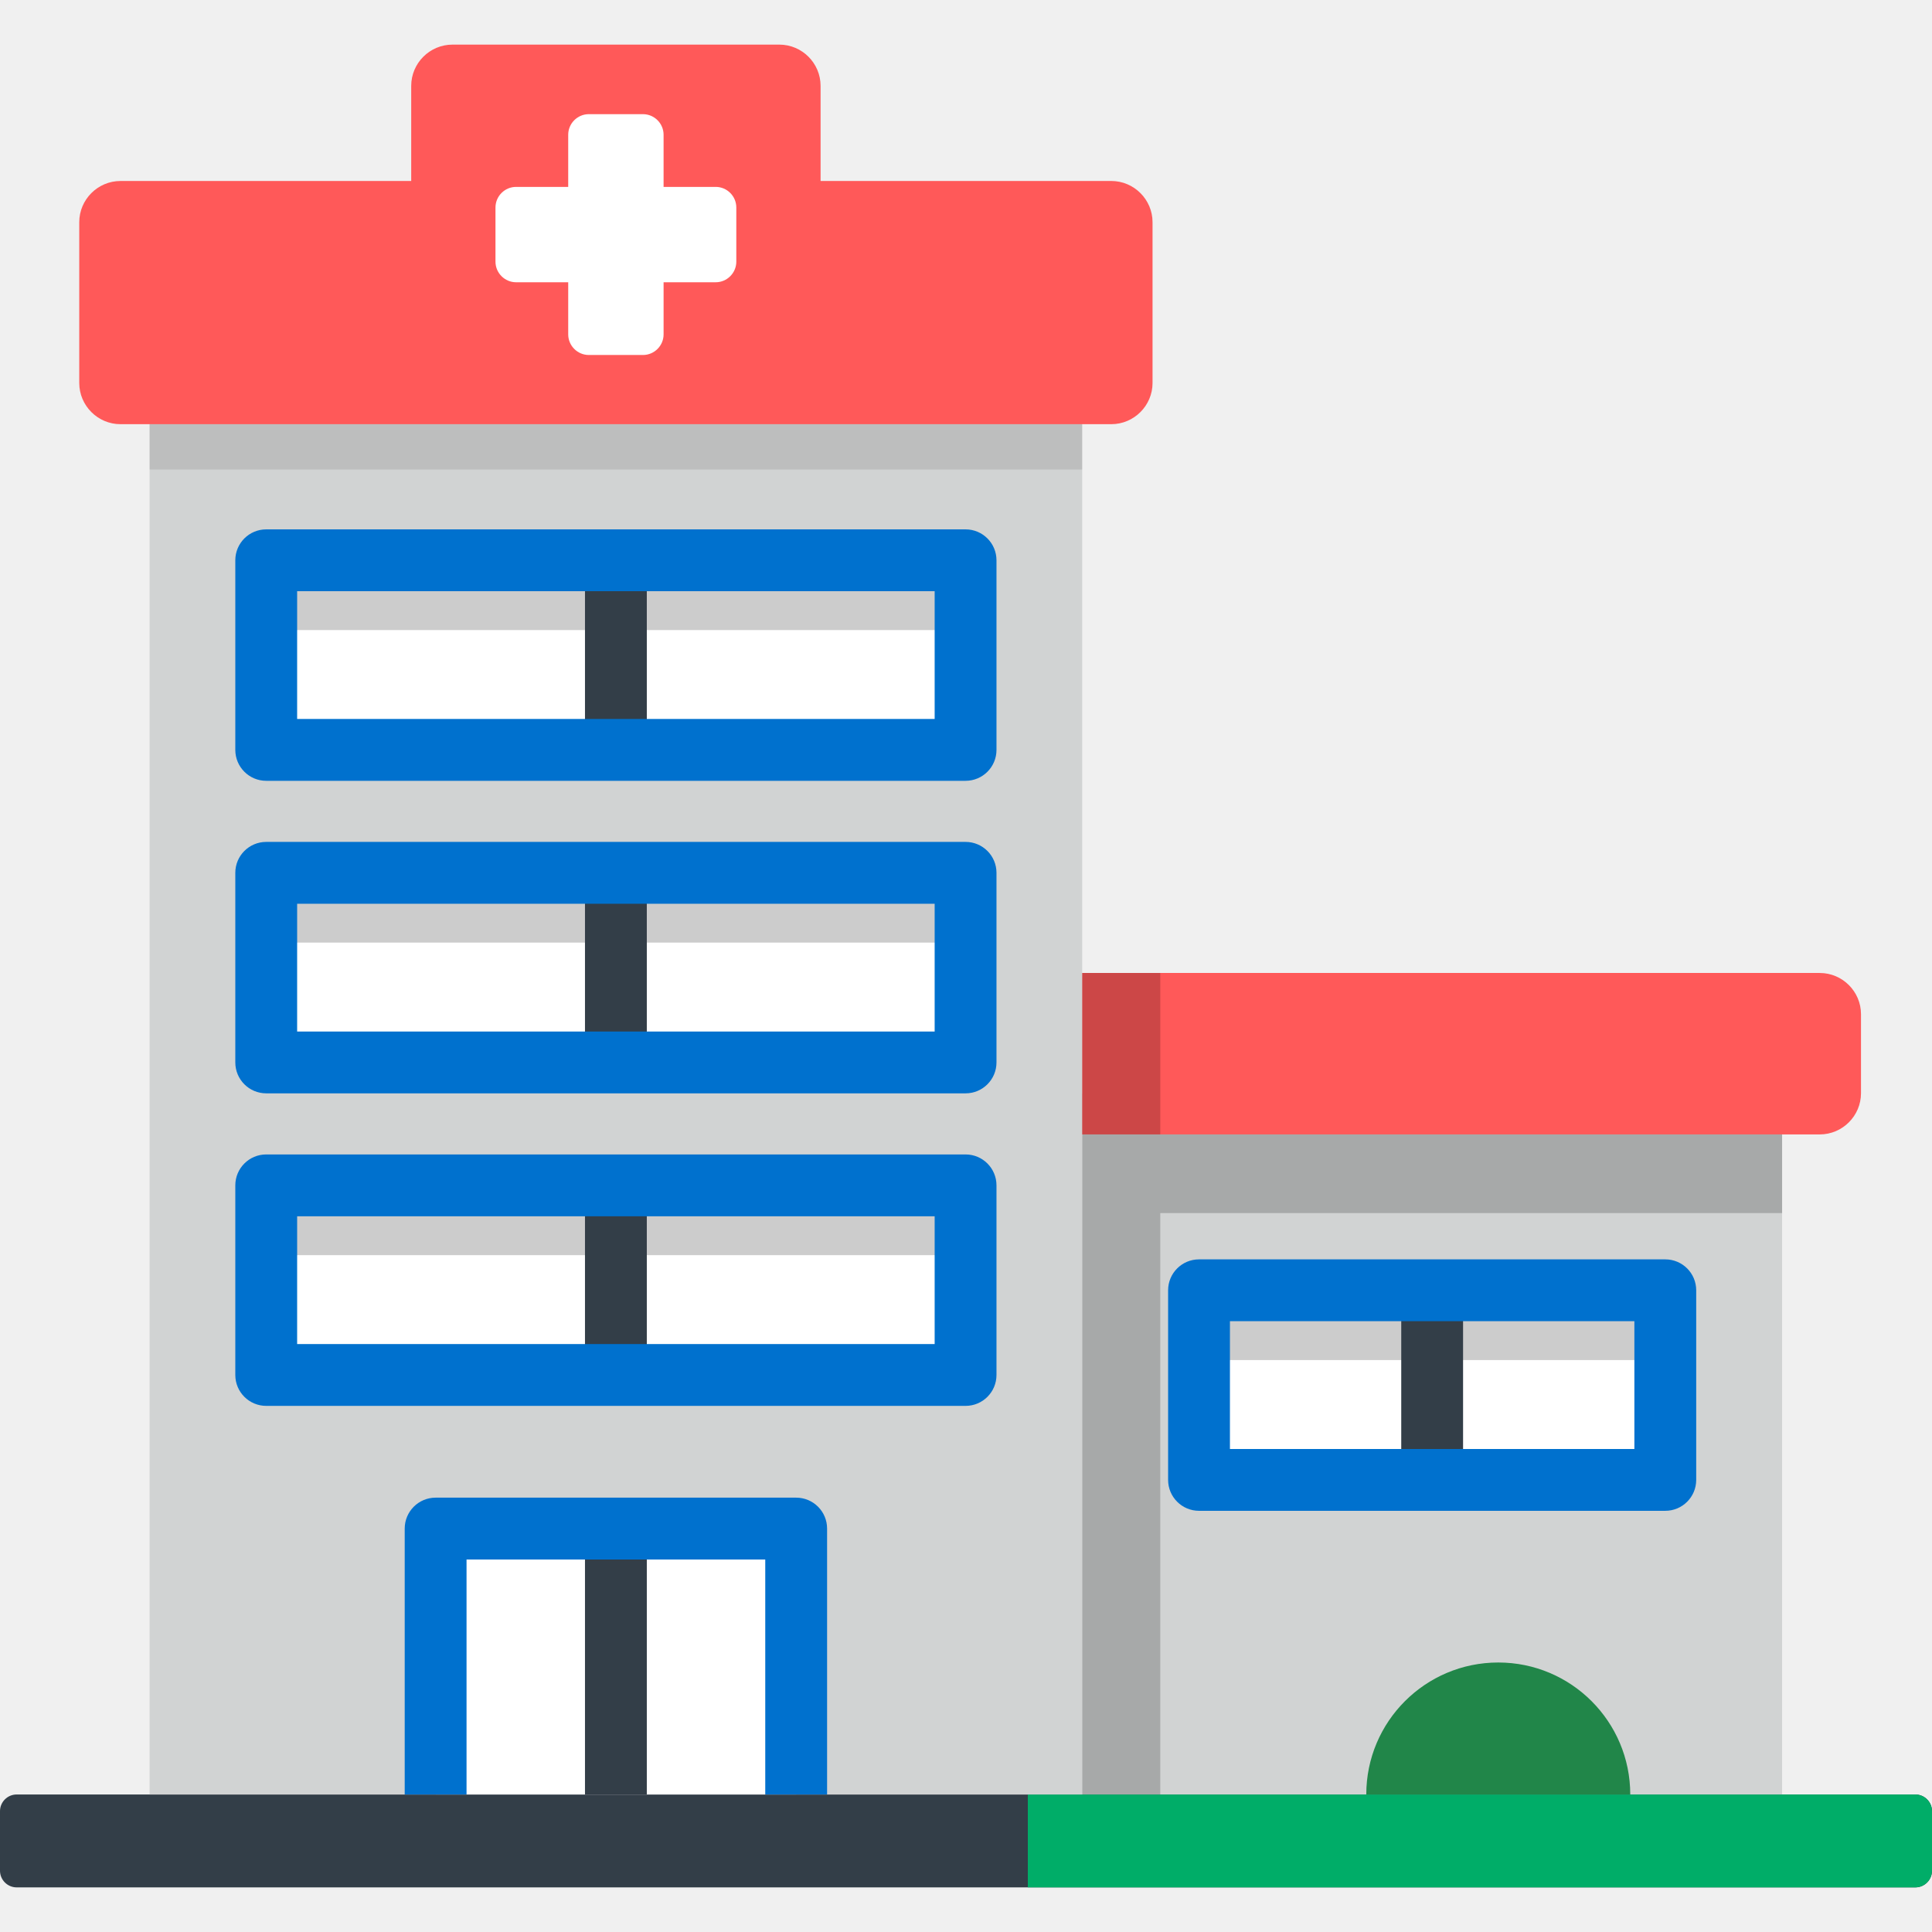
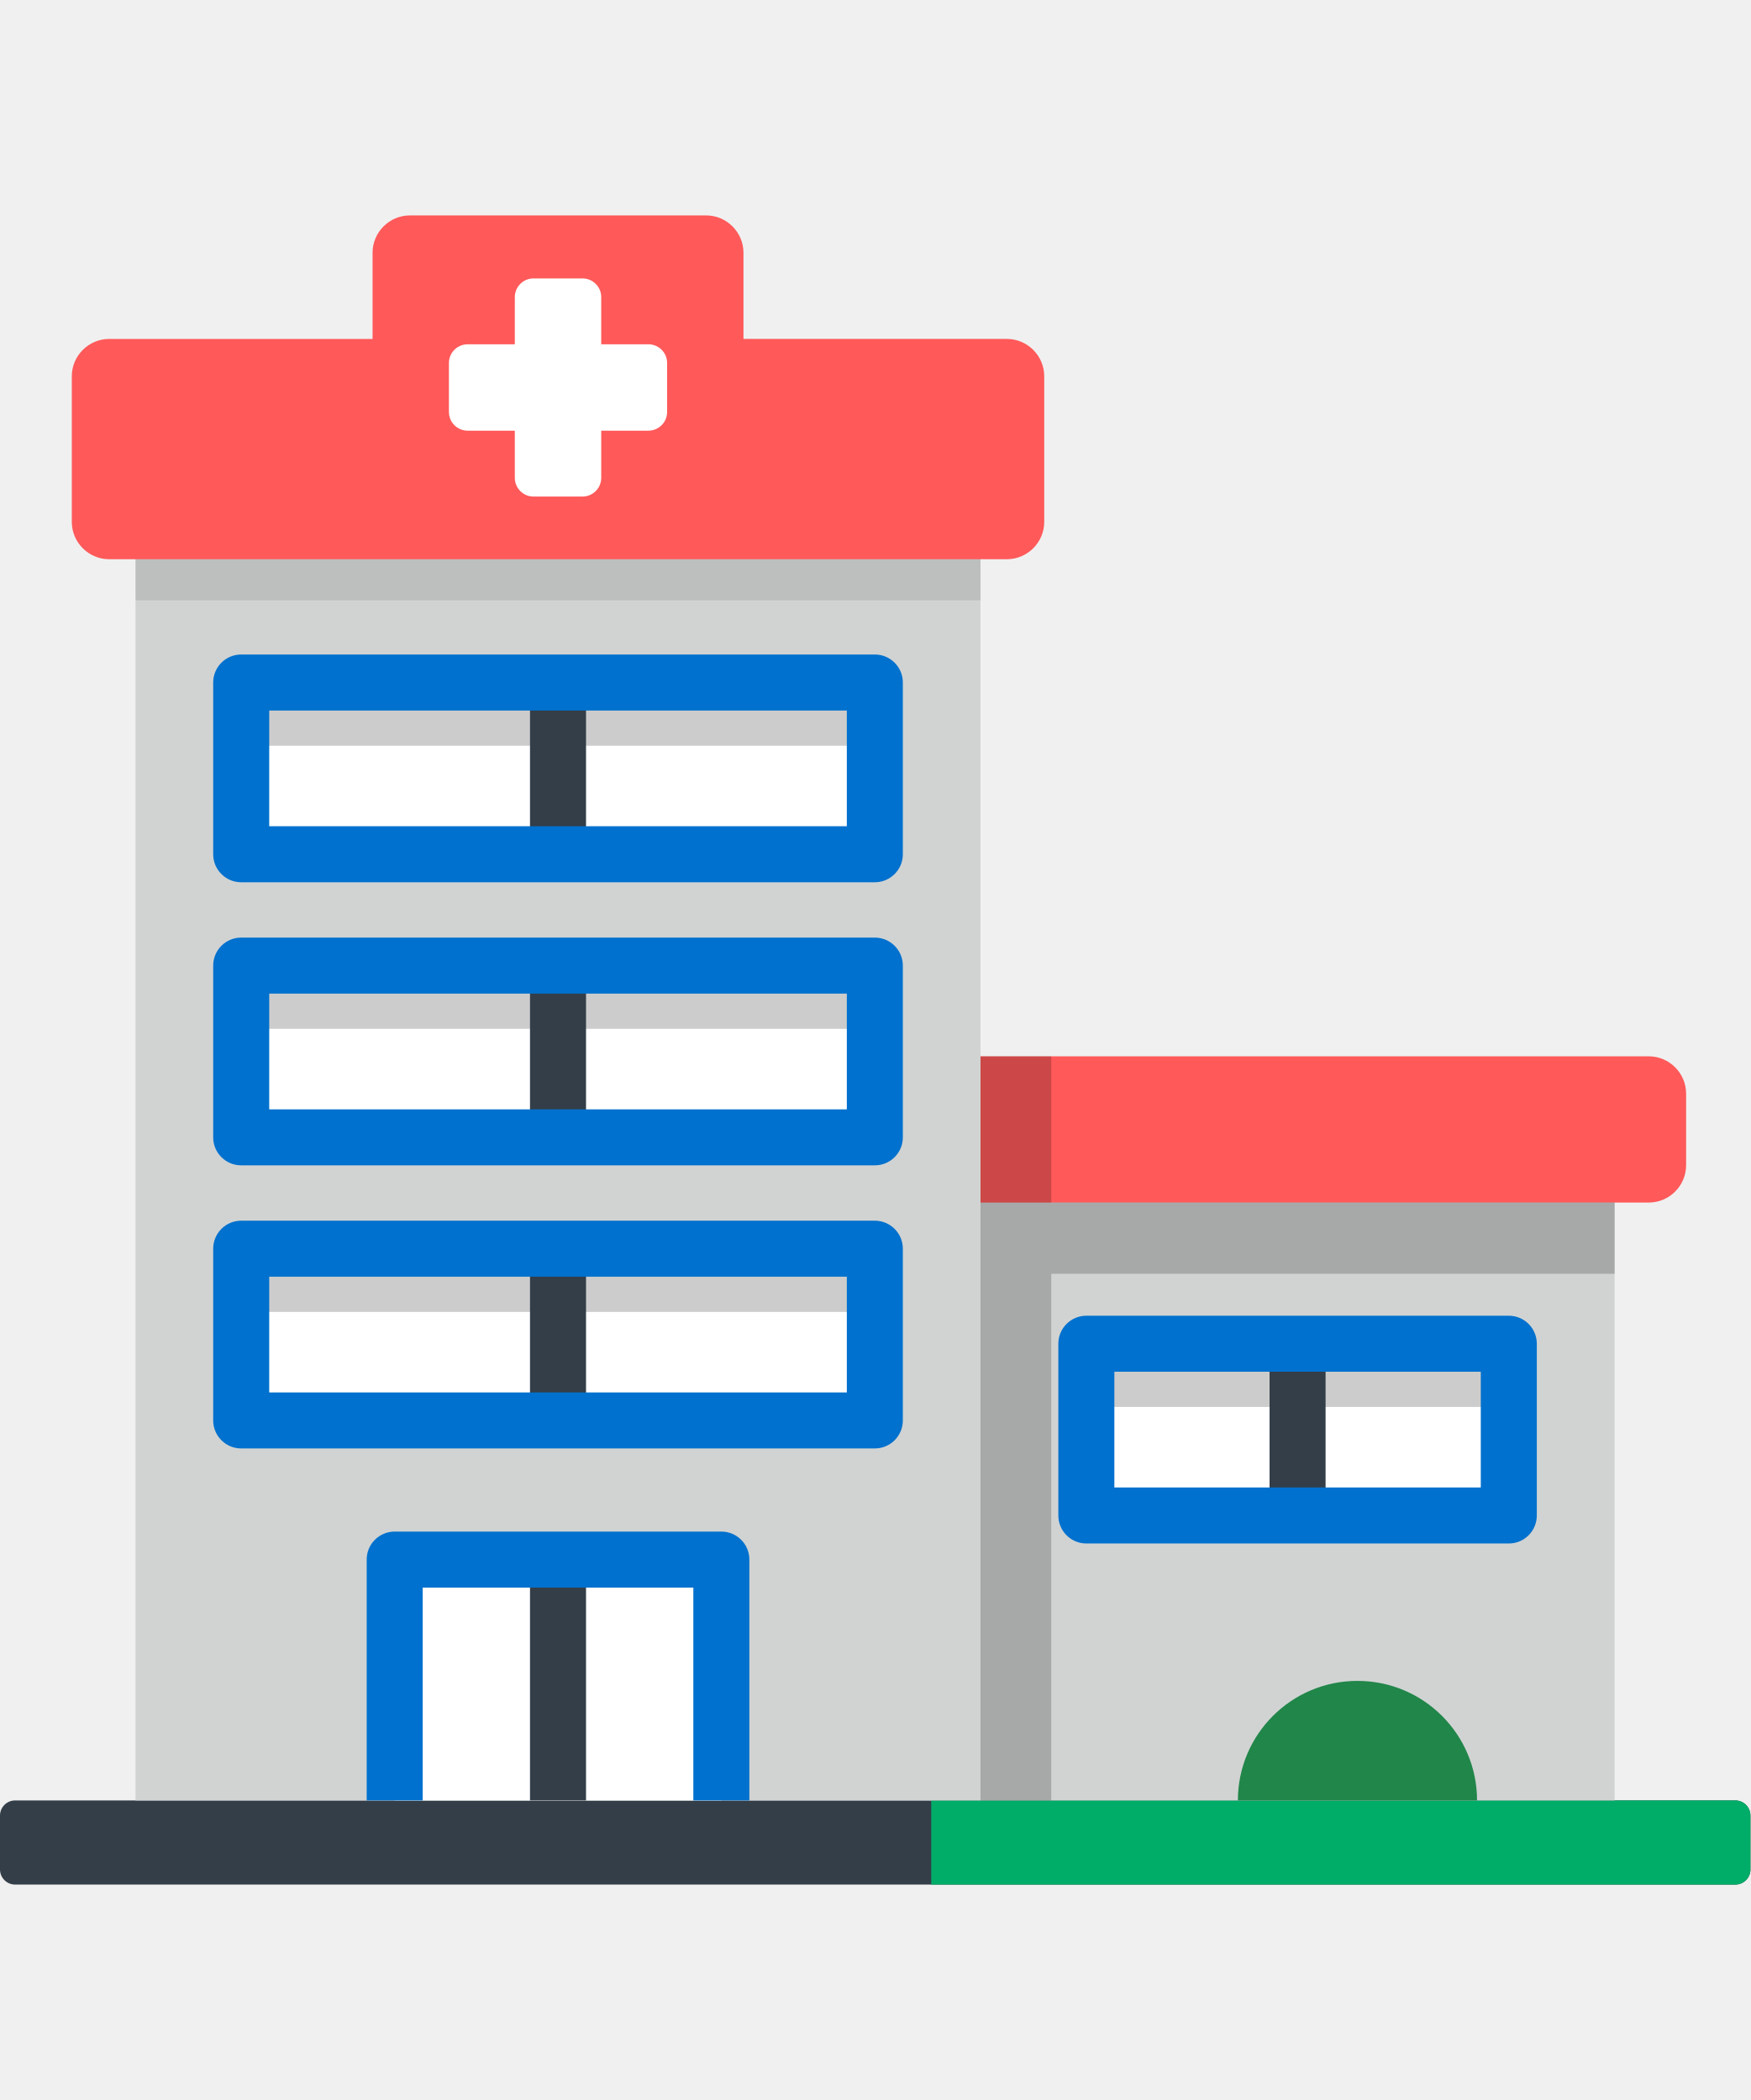
- <svg xmlns="http://www.w3.org/2000/svg" version="1.1" id="Layer_1" x="0px" y="0px" viewBox="0 0 512 512" style="enable-background:new 0 0 512 512;" xml:space="preserve" width="30" height="30">
+ <svg xmlns="http://www.w3.org/2000/svg" version="1.1" id="Layer_1" x="0px" y="0px" viewBox="0 0 512 512" style="enable-background:new 0 0 512 512;" xml:space="preserve" width="25" height="30">
  <path style="fill:#333E48;" d="M512,495.762c0,2.427-1.984,4.413-4.412,4.413H4.413c-2.427,0-4.413-1.986-4.413-4.413V479.97  c0-2.427,1.986-4.413,4.413-4.413h503.175c2.428,0,4.412,1.986,4.412,4.413V495.762z" />
  <path style="fill:#00AD68;" d="M507.588,475.558H272.386v24.618h235.202c2.428,0,4.412-1.986,4.412-4.413v-15.792  C512,477.544,510.016,475.558,507.588,475.558z" />
  <rect x="39.641" y="68.042" style="fill:#D1D3D3;" width="247.155" height="407.522" />
  <rect x="39.641" y="68.042" style="opacity:0.1;enable-background:new    ;" width="247.155" height="56.391" />
  <rect x="70.555" y="314.137" style="fill:#FFFFFF;" width="185.339" height="50.248" />
  <rect x="70.555" y="314.137" style="opacity:0.2;enable-background:new    ;" width="185.339" height="18.496" />
  <rect x="155.026" y="314.137" style="fill:#333E48;" width="16.385" height="50.248" />
  <path style="fill:#0071CE;" d="M255.887,372.573H70.551c-4.525,0-8.193-3.668-8.193-8.193v-50.248c0-4.525,3.668-8.193,8.193-8.193  h185.335c4.525,0,8.193,3.668,8.193,8.193v50.248C264.08,368.906,260.411,372.573,255.887,372.573z M78.744,356.188h168.95v-33.863  H78.744V356.188z" />
  <rect x="70.555" y="231.304" style="fill:#FFFFFF;" width="185.339" height="50.248" />
  <rect x="70.555" y="231.304" style="opacity:0.2;enable-background:new    ;" width="185.339" height="18.496" />
  <rect x="155.026" y="231.304" style="fill:#333E48;" width="16.385" height="50.248" />
  <path style="fill:#0071CE;" d="M255.887,289.748H70.551c-4.525,0-8.193-3.668-8.193-8.193v-50.248c0-4.525,3.668-8.193,8.193-8.193  h185.335c4.525,0,8.193,3.668,8.193,8.193v50.248C264.08,286.08,260.411,289.748,255.887,289.748z M78.744,273.363h168.95V239.5  H78.744V273.363z" />
  <rect x="70.555" y="148.482" style="fill:#FFFFFF;" width="185.339" height="50.248" />
  <rect x="70.555" y="148.482" style="opacity:0.2;enable-background:new    ;" width="185.339" height="18.496" />
  <rect x="155.026" y="148.482" style="fill:#333E48;" width="16.385" height="50.248" />
  <path style="fill:#0071CE;" d="M255.887,206.923H70.551c-4.525,0-8.193-3.668-8.193-8.193v-50.248c0-4.525,3.668-8.193,8.193-8.193  h185.335c4.525,0,8.193,3.668,8.193,8.193v50.248C264.08,203.255,260.411,206.923,255.887,206.923z M78.744,190.538h168.95v-33.863  H78.744V190.538z" />
  <rect x="115.45" y="405.086" style="fill:#FFFFFF;" width="95.548" height="70.467" />
  <rect x="155.026" y="405.086" style="fill:#333E48;" width="16.385" height="70.467" />
  <path style="fill:#0071CE;" d="M219.185,475.558H202.8V413.28h-79.162v62.278h-16.385v-70.471c0-4.525,3.668-8.193,8.193-8.193  h95.548c4.525,0,8.193,3.668,8.193,8.193V475.558z" />
  <path style="fill:#FF5959;" d="M294.512,47.963h-77.05V22.748c0-6.008-4.916-10.923-10.923-10.923h-86.64  c-6.008,0-10.923,4.916-10.923,10.923v25.217h-77.05c-6.008,0-10.923,4.916-10.923,10.923v42.602  c0,6.008,4.916,10.923,10.923,10.923h262.586c6.008,0,10.923-4.916,10.923-10.923V58.888  C305.436,52.879,300.52,47.963,294.512,47.963z" />
  <path style="fill:#FFFFFF;" d="M189.667,49.528h-13.811V35.716c0-3.004-2.458-5.462-5.462-5.462h-14.351  c-3.004,0-5.462,2.458-5.462,5.462v13.813H136.77c-3.004,0-5.462,2.458-5.462,5.462v14.351c0,3.004,2.458,5.462,5.462,5.462h13.812  v13.811c0,3.004,2.458,5.462,5.462,5.462h14.351c3.004,0,5.462-2.458,5.462-5.462V74.802h13.811c3.004,0,5.462-2.458,5.462-5.462  V54.989C195.128,51.985,192.671,49.528,189.667,49.528z" />
  <rect x="286.796" y="289.799" style="fill:#D1D3D3;" width="185.481" height="185.754" />
  <rect x="317.753" y="341.937" style="fill:#FFFFFF;" width="123.566" height="50.248" />
  <rect x="317.753" y="341.937" style="opacity:0.2;enable-background:new    ;" width="123.566" height="18.496" />
  <rect x="371.344" y="341.937" style="fill:#333E48;" width="16.385" height="50.248" />
  <path style="fill:#0071CE;" d="M441.32,400.38H317.754c-4.526,0-8.193-3.668-8.193-8.193v-50.248c0-4.525,3.667-8.193,8.193-8.193  H441.32c4.526,0,8.193,3.668,8.193,8.193v50.248C449.512,396.712,445.845,400.38,441.32,400.38z M325.947,383.995h107.18v-33.863  h-107.18V383.995z" />
  <path style="fill:#FF5959;" d="M286.797,257.85H482.26c6.008,0,10.923,4.916,10.923,10.923v20.937  c0,6.008-4.916,10.923-10.923,10.923H286.797V257.85z" />
  <polygon style="opacity:0.2;enable-background:new    ;" points="307.484,300.634 307.484,257.85 286.797,257.85 286.797,475.558   307.484,475.558 307.484,321.48 472.277,321.48 472.277,300.634 " />
  <path style="fill:#218649;" d="M432.035,475.558c0-19.318-15.66-34.978-34.978-34.978c-19.317,0-34.979,15.66-34.979,34.978H432.035  z" />
  <g>
</g>
  <g>
</g>
  <g>
</g>
  <g>
</g>
  <g>
</g>
  <g>
</g>
  <g>
</g>
  <g>
</g>
  <g>
</g>
  <g>
</g>
  <g>
</g>
  <g>
</g>
  <g>
</g>
  <g>
</g>
  <g>
</g>
</svg>
